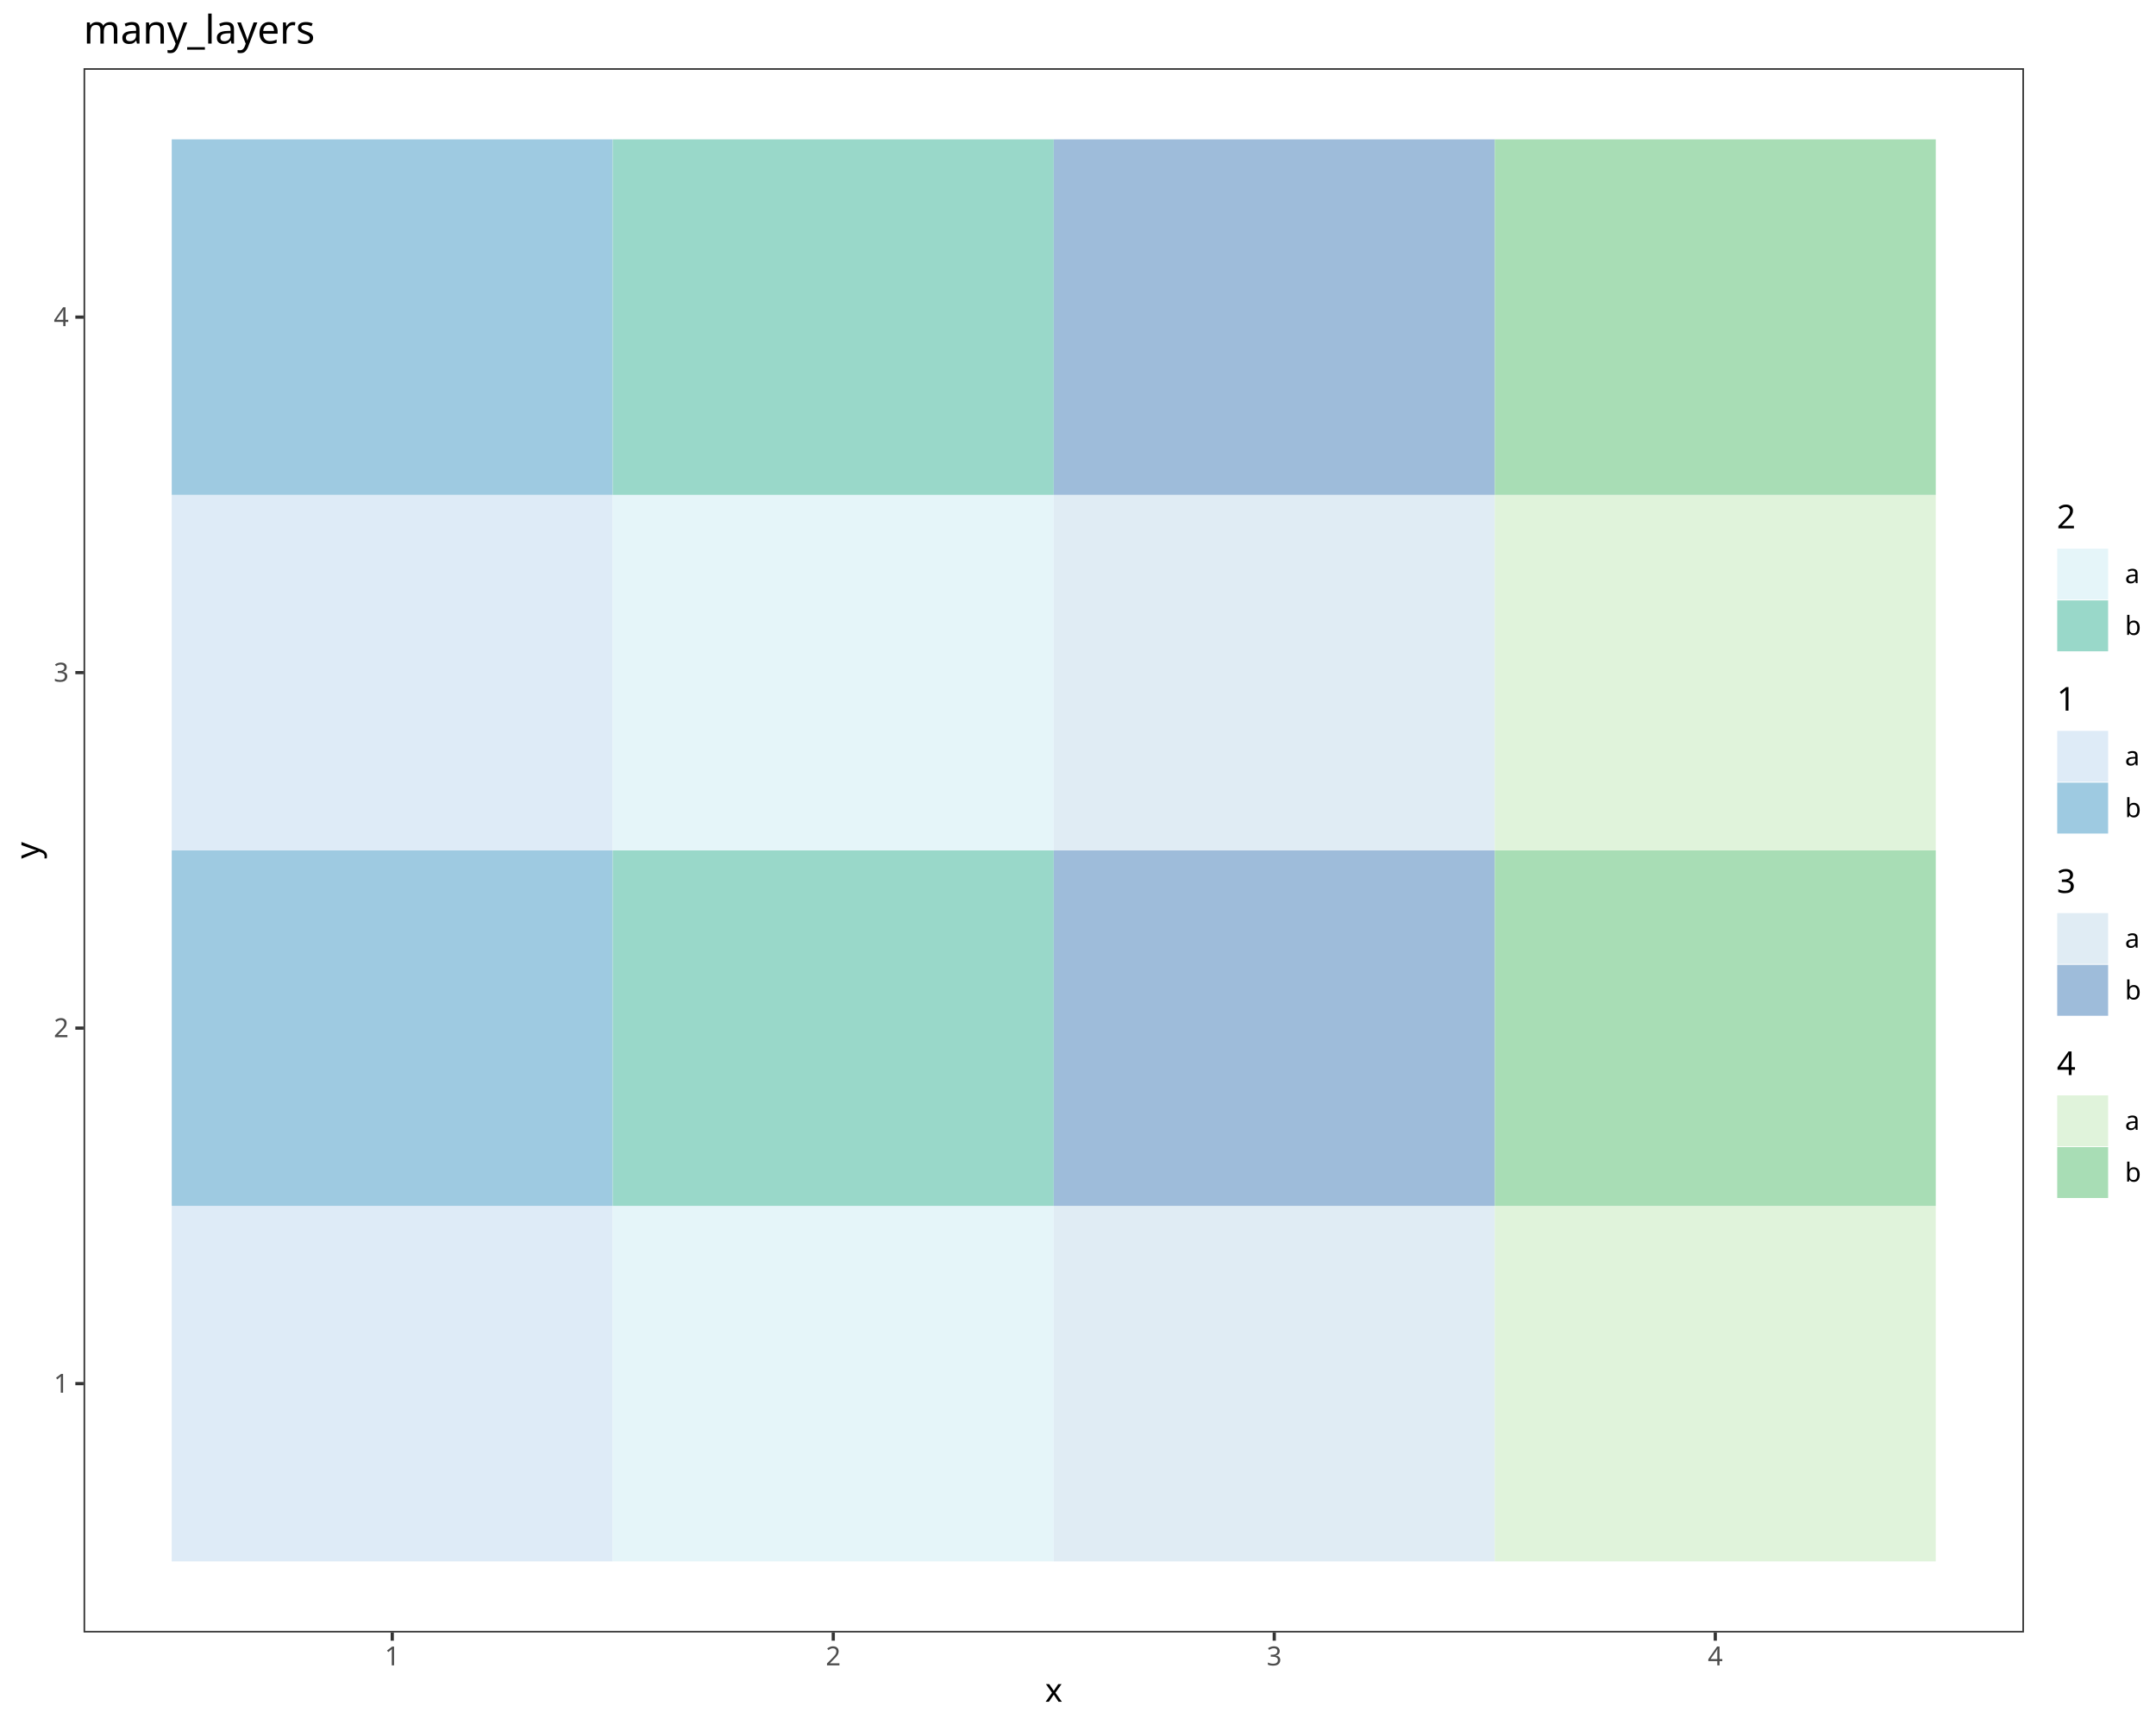
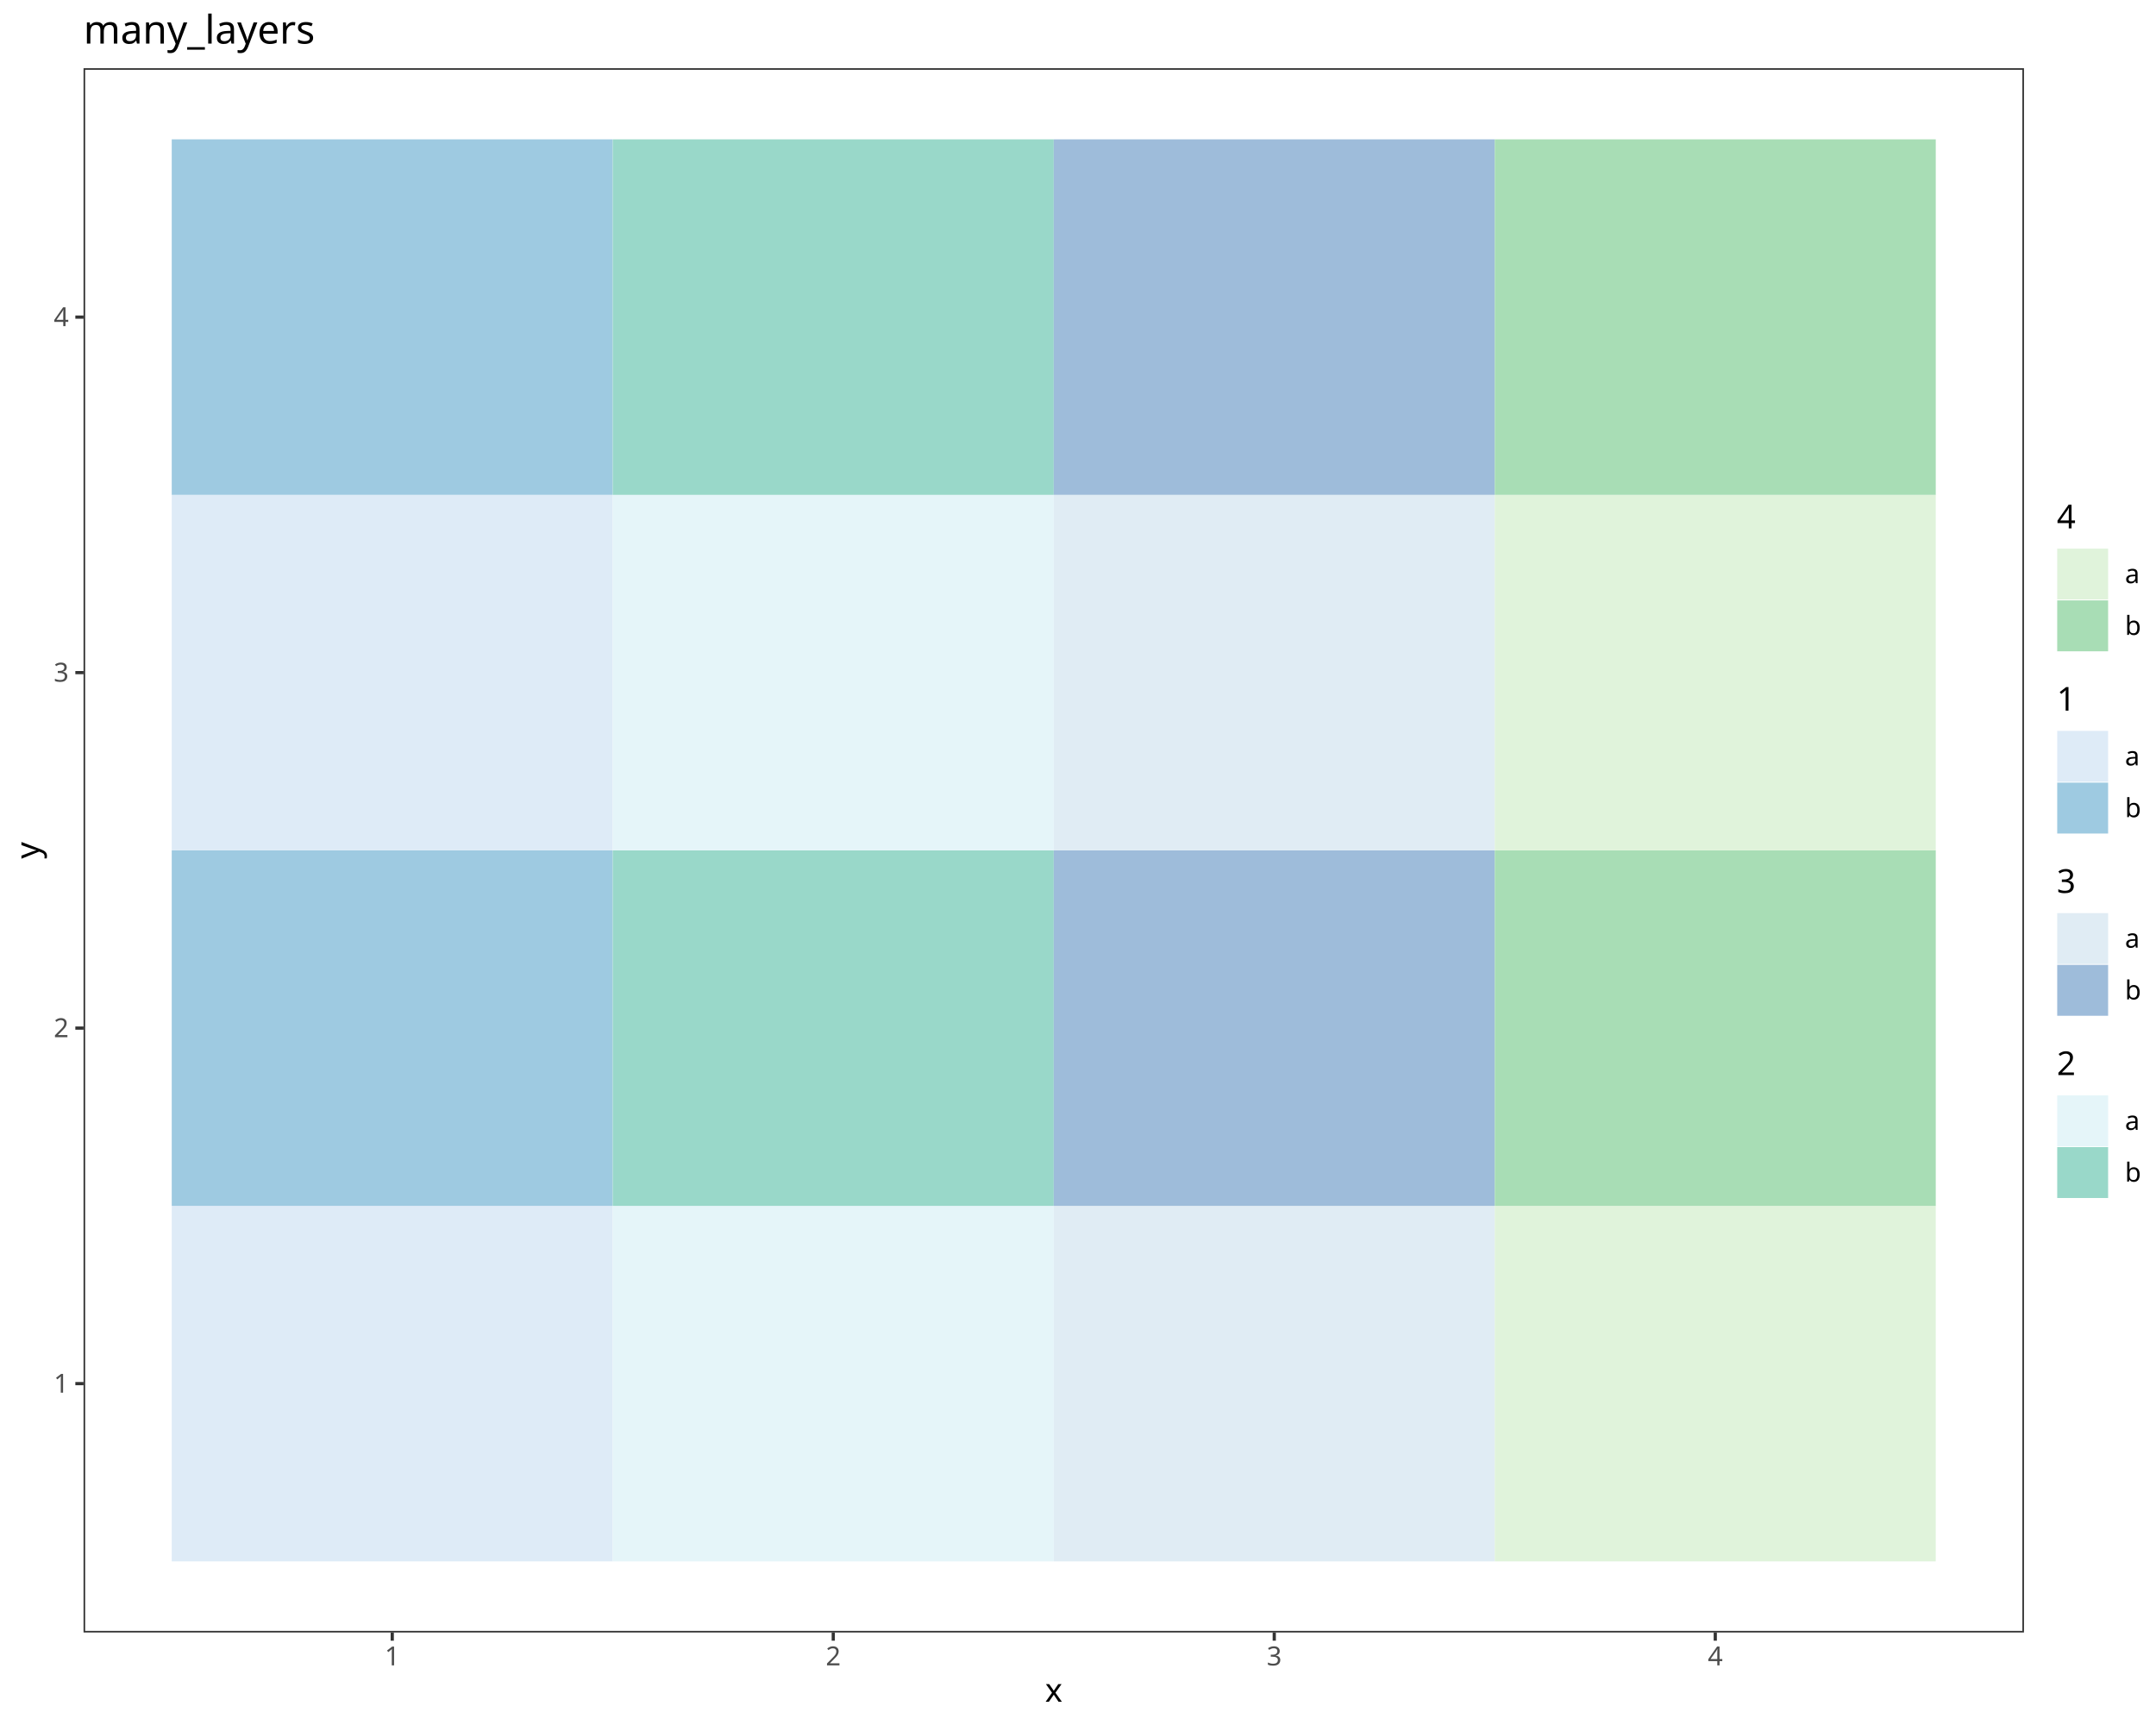
<svg xmlns="http://www.w3.org/2000/svg" class="svglite" data-engine-version="2.0" width="720.00pt" height="576.00pt" viewBox="0 0 720.00 576.00">
  <defs>
    <style type="text/css">
    .svglite line, .svglite polyline, .svglite polygon, .svglite path, .svglite rect, .svglite circle {
      fill: none;
      stroke: #000000;
      stroke-linecap: round;
      stroke-linejoin: round;
      stroke-miterlimit: 10.00;
    }
  </style>
  </defs>
  <rect width="100%" height="100%" style="stroke: none; fill: #FFFFFF;" />
  <defs>
    <clipPath id="cpMC4wMHw3MjAuMDB8MC4wMHw1NzYuMDA=">
      <rect x="0.00" y="0.00" width="720.00" height="576.00" />
    </clipPath>
  </defs>
  <g clip-path="url(#cpMC4wMHw3MjAuMDB8MC4wMHw1NzYuMDA=)">
    <rect x="0.00" y="0.00" width="720.00" height="576.00" style="stroke-width: 1.07; stroke: #FFFFFF; fill: #FFFFFF;" />
  </g>
  <defs>
    <clipPath id="cpMjcuOTB8Njc1LjkxfDIyLjc4fDU0NS4xMQ==">
      <rect x="27.90" y="22.78" width="648.01" height="522.33" />
    </clipPath>
  </defs>
  <g clip-path="url(#cpMjcuOTB8Njc1LjkxfDIyLjc4fDU0NS4xMQ==)">
    <rect x="27.90" y="22.78" width="648.01" height="522.33" style="stroke-width: 1.07; stroke: none; fill: #FFFFFF;" />
-     <rect x="57.35" y="402.66" width="147.27" height="118.71" style="stroke-width: 0.21; stroke: none; stroke-linecap: square; stroke-linejoin: miter; fill: #DEEBF7;" />
-     <rect x="57.35" y="283.95" width="147.27" height="118.71" style="stroke-width: 0.21; stroke: none; stroke-linecap: square; stroke-linejoin: miter; fill: #9ECAE1;" />
-     <rect x="57.35" y="165.24" width="147.27" height="118.71" style="stroke-width: 0.21; stroke: none; stroke-linecap: square; stroke-linejoin: miter; fill: #DEEBF7;" />
-     <rect x="57.35" y="46.53" width="147.27" height="118.71" style="stroke-width: 0.21; stroke: none; stroke-linecap: square; stroke-linejoin: miter; fill: #9ECAE1;" />
-     <rect x="204.63" y="402.66" width="147.27" height="118.71" style="stroke-width: 0.21; stroke: none; stroke-linecap: square; stroke-linejoin: miter; fill: #E5F5F9;" />
-     <rect x="204.63" y="283.95" width="147.27" height="118.71" style="stroke-width: 0.21; stroke: none; stroke-linecap: square; stroke-linejoin: miter; fill: #99D8C9;" />
-     <rect x="204.63" y="165.24" width="147.27" height="118.71" style="stroke-width: 0.21; stroke: none; stroke-linecap: square; stroke-linejoin: miter; fill: #E5F5F9;" />
-     <rect x="204.63" y="46.53" width="147.27" height="118.71" style="stroke-width: 0.21; stroke: none; stroke-linecap: square; stroke-linejoin: miter; fill: #99D8C9;" />
-     <rect x="351.90" y="402.66" width="147.27" height="118.71" style="stroke-width: 0.21; stroke: none; stroke-linecap: square; stroke-linejoin: miter; fill: #E0ECF4;" />
-     <rect x="351.90" y="283.95" width="147.27" height="118.71" style="stroke-width: 0.21; stroke: none; stroke-linecap: square; stroke-linejoin: miter; fill: #9EBCDA;" />
-     <rect x="351.90" y="165.24" width="147.27" height="118.71" style="stroke-width: 0.21; stroke: none; stroke-linecap: square; stroke-linejoin: miter; fill: #E0ECF4;" />
-     <rect x="351.90" y="46.53" width="147.27" height="118.71" style="stroke-width: 0.21; stroke: none; stroke-linecap: square; stroke-linejoin: miter; fill: #9EBCDA;" />
-     <rect x="499.18" y="402.66" width="147.27" height="118.71" style="stroke-width: 0.21; stroke: none; stroke-linecap: square; stroke-linejoin: miter; fill: #E0F3DB;" />
-     <rect x="499.18" y="283.95" width="147.27" height="118.71" style="stroke-width: 0.21; stroke: none; stroke-linecap: square; stroke-linejoin: miter; fill: #A8DDB5;" />
-     <rect x="499.18" y="165.24" width="147.27" height="118.71" style="stroke-width: 0.21; stroke: none; stroke-linecap: square; stroke-linejoin: miter; fill: #E0F3DB;" />
-     <rect x="499.18" y="46.53" width="147.27" height="118.71" style="stroke-width: 0.21; stroke: none; stroke-linecap: square; stroke-linejoin: miter; fill: #A8DDB5;" />
+     <rect x="57.35" y="402.66" width="147.27" height="118.71" style="stroke-width: 0.21; stroke: none; stroke-linecap: butt; stroke-linejoin: miter; fill: #DEEBF7;" />
+     <rect x="57.35" y="283.95" width="147.27" height="118.71" style="stroke-width: 0.21; stroke: none; stroke-linecap: butt; stroke-linejoin: miter; fill: #9ECAE1;" />
+     <rect x="57.35" y="165.24" width="147.27" height="118.71" style="stroke-width: 0.21; stroke: none; stroke-linecap: butt; stroke-linejoin: miter; fill: #DEEBF7;" />
+     <rect x="57.35" y="46.53" width="147.27" height="118.71" style="stroke-width: 0.21; stroke: none; stroke-linecap: butt; stroke-linejoin: miter; fill: #9ECAE1;" />
+     <rect x="204.63" y="402.66" width="147.27" height="118.71" style="stroke-width: 0.21; stroke: none; stroke-linecap: butt; stroke-linejoin: miter; fill: #E5F5F9;" />
+     <rect x="204.63" y="283.95" width="147.27" height="118.71" style="stroke-width: 0.21; stroke: none; stroke-linecap: butt; stroke-linejoin: miter; fill: #99D8C9;" />
+     <rect x="204.63" y="165.24" width="147.27" height="118.71" style="stroke-width: 0.21; stroke: none; stroke-linecap: butt; stroke-linejoin: miter; fill: #E5F5F9;" />
+     <rect x="204.63" y="46.53" width="147.27" height="118.71" style="stroke-width: 0.21; stroke: none; stroke-linecap: butt; stroke-linejoin: miter; fill: #99D8C9;" />
+     <rect x="351.90" y="402.66" width="147.27" height="118.71" style="stroke-width: 0.21; stroke: none; stroke-linecap: butt; stroke-linejoin: miter; fill: #E0ECF4;" />
+     <rect x="351.90" y="283.95" width="147.27" height="118.71" style="stroke-width: 0.21; stroke: none; stroke-linecap: butt; stroke-linejoin: miter; fill: #9EBCDA;" />
+     <rect x="351.90" y="165.24" width="147.27" height="118.71" style="stroke-width: 0.21; stroke: none; stroke-linecap: butt; stroke-linejoin: miter; fill: #E0ECF4;" />
+     <rect x="351.90" y="46.53" width="147.27" height="118.71" style="stroke-width: 0.21; stroke: none; stroke-linecap: butt; stroke-linejoin: miter; fill: #9EBCDA;" />
+     <rect x="499.18" y="402.66" width="147.27" height="118.71" style="stroke-width: 0.21; stroke: none; stroke-linecap: butt; stroke-linejoin: miter; fill: #E0F3DB;" />
+     <rect x="499.18" y="283.95" width="147.27" height="118.71" style="stroke-width: 0.21; stroke: none; stroke-linecap: butt; stroke-linejoin: miter; fill: #A8DDB5;" />
+     <rect x="499.18" y="165.24" width="147.27" height="118.71" style="stroke-width: 0.21; stroke: none; stroke-linecap: butt; stroke-linejoin: miter; fill: #E0F3DB;" />
+     <rect x="499.18" y="46.53" width="147.27" height="118.71" style="stroke-width: 0.21; stroke: none; stroke-linecap: butt; stroke-linejoin: miter; fill: #A8DDB5;" />
    <rect x="27.90" y="22.78" width="648.01" height="522.33" style="stroke-width: 1.07; stroke: #333333;" />
  </g>
  <g clip-path="url(#cpMC4wMHw3MjAuMDB8MC4wMHw1NzYuMDA=)">
    <text x="22.97" y="465.04" text-anchor="end" style="font-size: 8.80px; fill: #4D4D4D; font-family: sans;" textLength="4.89px" lengthAdjust="spacingAndGlyphs">1</text>
    <text x="22.97" y="346.33" text-anchor="end" style="font-size: 8.80px; fill: #4D4D4D; font-family: sans;" textLength="4.89px" lengthAdjust="spacingAndGlyphs">2</text>
    <text x="22.97" y="227.62" text-anchor="end" style="font-size: 8.80px; fill: #4D4D4D; font-family: sans;" textLength="4.89px" lengthAdjust="spacingAndGlyphs">3</text>
    <text x="22.97" y="108.91" text-anchor="end" style="font-size: 8.80px; fill: #4D4D4D; font-family: sans;" textLength="4.89px" lengthAdjust="spacingAndGlyphs">4</text>
    <polyline points="25.16,462.01 27.90,462.01 " style="stroke-width: 1.07; stroke: #333333; stroke-linecap: butt;" />
    <polyline points="25.16,343.30 27.90,343.30 " style="stroke-width: 1.07; stroke: #333333; stroke-linecap: butt;" />
    <polyline points="25.16,224.59 27.90,224.59 " style="stroke-width: 1.07; stroke: #333333; stroke-linecap: butt;" />
    <polyline points="25.16,105.88 27.90,105.88 " style="stroke-width: 1.07; stroke: #333333; stroke-linecap: butt;" />
    <polyline points="130.99,547.85 130.99,545.11 " style="stroke-width: 1.07; stroke: #333333; stroke-linecap: butt;" />
    <polyline points="278.27,547.85 278.27,545.11 " style="stroke-width: 1.07; stroke: #333333; stroke-linecap: butt;" />
    <polyline points="425.54,547.85 425.54,545.11 " style="stroke-width: 1.07; stroke: #333333; stroke-linecap: butt;" />
    <polyline points="572.82,547.85 572.82,545.11 " style="stroke-width: 1.07; stroke: #333333; stroke-linecap: butt;" />
    <text x="130.99" y="556.10" text-anchor="middle" style="font-size: 8.80px; fill: #4D4D4D; font-family: sans;" textLength="4.89px" lengthAdjust="spacingAndGlyphs">1</text>
    <text x="278.27" y="556.10" text-anchor="middle" style="font-size: 8.80px; fill: #4D4D4D; font-family: sans;" textLength="4.89px" lengthAdjust="spacingAndGlyphs">2</text>
    <text x="425.54" y="556.10" text-anchor="middle" style="font-size: 8.80px; fill: #4D4D4D; font-family: sans;" textLength="4.89px" lengthAdjust="spacingAndGlyphs">3</text>
    <text x="572.82" y="556.10" text-anchor="middle" style="font-size: 8.80px; fill: #4D4D4D; font-family: sans;" textLength="4.89px" lengthAdjust="spacingAndGlyphs">4</text>
    <text x="351.90" y="568.24" text-anchor="middle" style="font-size: 11.00px; font-family: sans;" textLength="5.50px" lengthAdjust="spacingAndGlyphs">x</text>
    <text transform="translate(13.05,283.95) rotate(-90)" text-anchor="middle" style="font-size: 11.00px; font-family: sans;" textLength="5.50px" lengthAdjust="spacingAndGlyphs">y</text>
    <rect x="686.87" y="167.72" width="27.65" height="49.89" style="stroke-width: 1.07; stroke: none; fill: #FFFFFF;" />
-     <text x="686.87" y="176.44" style="font-size: 11.00px; font-family: sans;" textLength="6.12px" lengthAdjust="spacingAndGlyphs">2</text>
+     <text x="686.87" y="176.44" style="font-size: 11.00px; font-family: sans;" textLength="6.12px" lengthAdjust="spacingAndGlyphs">4</text>
    <rect x="686.87" y="183.06" width="17.28" height="17.28" style="stroke-width: 1.07; stroke: none; fill: #FFFFFF;" />
-     <rect x="687.01" y="183.20" width="17.00" height="17.00" style="stroke-width: 0.21; stroke: none; stroke-linecap: square; stroke-linejoin: miter; fill: #E5F5F9;" />
+     <rect x="687.01" y="183.20" width="17.00" height="17.00" style="stroke-width: 0.21; stroke: none; stroke-linecap: butt; stroke-linejoin: miter; fill: #E0F3DB;" />
    <rect x="686.87" y="200.34" width="17.28" height="17.28" style="stroke-width: 1.07; stroke: none; fill: #FFFFFF;" />
-     <rect x="687.01" y="200.48" width="17.00" height="17.00" style="stroke-width: 0.21; stroke: none; stroke-linecap: square; stroke-linejoin: miter; fill: #99D8C9;" />
+     <rect x="687.01" y="200.48" width="17.00" height="17.00" style="stroke-width: 0.21; stroke: none; stroke-linecap: butt; stroke-linejoin: miter; fill: #A8DDB5;" />
    <text x="709.63" y="194.72" style="font-size: 8.80px; font-family: sans;" textLength="4.89px" lengthAdjust="spacingAndGlyphs">a</text>
    <text x="709.63" y="212.00" style="font-size: 8.80px; font-family: sans;" textLength="4.89px" lengthAdjust="spacingAndGlyphs">b</text>
    <rect x="686.87" y="228.58" width="27.65" height="49.89" style="stroke-width: 1.07; stroke: none; fill: #FFFFFF;" />
    <text x="686.87" y="237.29" style="font-size: 11.00px; font-family: sans;" textLength="6.12px" lengthAdjust="spacingAndGlyphs">1</text>
    <rect x="686.87" y="243.91" width="17.28" height="17.28" style="stroke-width: 1.07; stroke: none; fill: #FFFFFF;" />
-     <rect x="687.01" y="244.05" width="17.00" height="17.00" style="stroke-width: 0.21; stroke: none; stroke-linecap: square; stroke-linejoin: miter; fill: #DEEBF7;" />
+     <rect x="687.01" y="244.05" width="17.00" height="17.00" style="stroke-width: 0.21; stroke: none; stroke-linecap: butt; stroke-linejoin: miter; fill: #DEEBF7;" />
    <rect x="686.87" y="261.19" width="17.28" height="17.28" style="stroke-width: 1.07; stroke: none; fill: #FFFFFF;" />
-     <rect x="687.01" y="261.33" width="17.00" height="17.00" style="stroke-width: 0.21; stroke: none; stroke-linecap: square; stroke-linejoin: miter; fill: #9ECAE1;" />
+     <rect x="687.01" y="261.33" width="17.00" height="17.00" style="stroke-width: 0.21; stroke: none; stroke-linecap: butt; stroke-linejoin: miter; fill: #9ECAE1;" />
    <text x="709.63" y="255.58" style="font-size: 8.80px; font-family: sans;" textLength="4.89px" lengthAdjust="spacingAndGlyphs">a</text>
    <text x="709.63" y="272.86" style="font-size: 8.80px; font-family: sans;" textLength="4.89px" lengthAdjust="spacingAndGlyphs">b</text>
    <rect x="686.87" y="289.43" width="27.65" height="49.89" style="stroke-width: 1.07; stroke: none; fill: #FFFFFF;" />
    <text x="686.87" y="298.14" style="font-size: 11.00px; font-family: sans;" textLength="6.12px" lengthAdjust="spacingAndGlyphs">3</text>
    <rect x="686.87" y="304.76" width="17.28" height="17.28" style="stroke-width: 1.07; stroke: none; fill: #FFFFFF;" />
-     <rect x="687.01" y="304.90" width="17.00" height="17.00" style="stroke-width: 0.21; stroke: none; stroke-linecap: square; stroke-linejoin: miter; fill: #E0ECF4;" />
+     <rect x="687.01" y="304.90" width="17.00" height="17.00" style="stroke-width: 0.21; stroke: none; stroke-linecap: butt; stroke-linejoin: miter; fill: #E0ECF4;" />
    <rect x="686.87" y="322.04" width="17.28" height="17.28" style="stroke-width: 1.07; stroke: none; fill: #FFFFFF;" />
-     <rect x="687.01" y="322.18" width="17.00" height="17.00" style="stroke-width: 0.21; stroke: none; stroke-linecap: square; stroke-linejoin: miter; fill: #9EBCDA;" />
+     <rect x="687.01" y="322.18" width="17.00" height="17.00" style="stroke-width: 0.21; stroke: none; stroke-linecap: butt; stroke-linejoin: miter; fill: #9EBCDA;" />
    <text x="709.63" y="316.43" style="font-size: 8.80px; font-family: sans;" textLength="4.89px" lengthAdjust="spacingAndGlyphs">a</text>
    <text x="709.63" y="333.71" style="font-size: 8.80px; font-family: sans;" textLength="4.89px" lengthAdjust="spacingAndGlyphs">b</text>
    <rect x="686.87" y="350.28" width="27.65" height="49.89" style="stroke-width: 1.07; stroke: none; fill: #FFFFFF;" />
-     <text x="686.87" y="358.99" style="font-size: 11.00px; font-family: sans;" textLength="6.12px" lengthAdjust="spacingAndGlyphs">4</text>
+     <text x="686.87" y="358.99" style="font-size: 11.00px; font-family: sans;" textLength="6.12px" lengthAdjust="spacingAndGlyphs">2</text>
    <rect x="686.87" y="365.61" width="17.28" height="17.28" style="stroke-width: 1.07; stroke: none; fill: #FFFFFF;" />
-     <rect x="687.01" y="365.75" width="17.00" height="17.00" style="stroke-width: 0.21; stroke: none; stroke-linecap: square; stroke-linejoin: miter; fill: #E0F3DB;" />
+     <rect x="687.01" y="365.75" width="17.00" height="17.00" style="stroke-width: 0.21; stroke: none; stroke-linecap: butt; stroke-linejoin: miter; fill: #E5F5F9;" />
    <rect x="686.87" y="382.89" width="17.28" height="17.28" style="stroke-width: 1.07; stroke: none; fill: #FFFFFF;" />
-     <rect x="687.01" y="383.03" width="17.00" height="17.00" style="stroke-width: 0.21; stroke: none; stroke-linecap: square; stroke-linejoin: miter; fill: #A8DDB5;" />
+     <rect x="687.01" y="383.03" width="17.00" height="17.00" style="stroke-width: 0.21; stroke: none; stroke-linecap: butt; stroke-linejoin: miter; fill: #99D8C9;" />
    <text x="709.63" y="377.28" style="font-size: 8.80px; font-family: sans;" textLength="4.89px" lengthAdjust="spacingAndGlyphs">a</text>
    <text x="709.63" y="394.56" style="font-size: 8.80px; font-family: sans;" textLength="4.89px" lengthAdjust="spacingAndGlyphs">b</text>
    <text x="27.90" y="14.56" style="font-size: 13.20px; font-family: sans;" textLength="74.85px" lengthAdjust="spacingAndGlyphs">many_layers</text>
  </g>
</svg>
